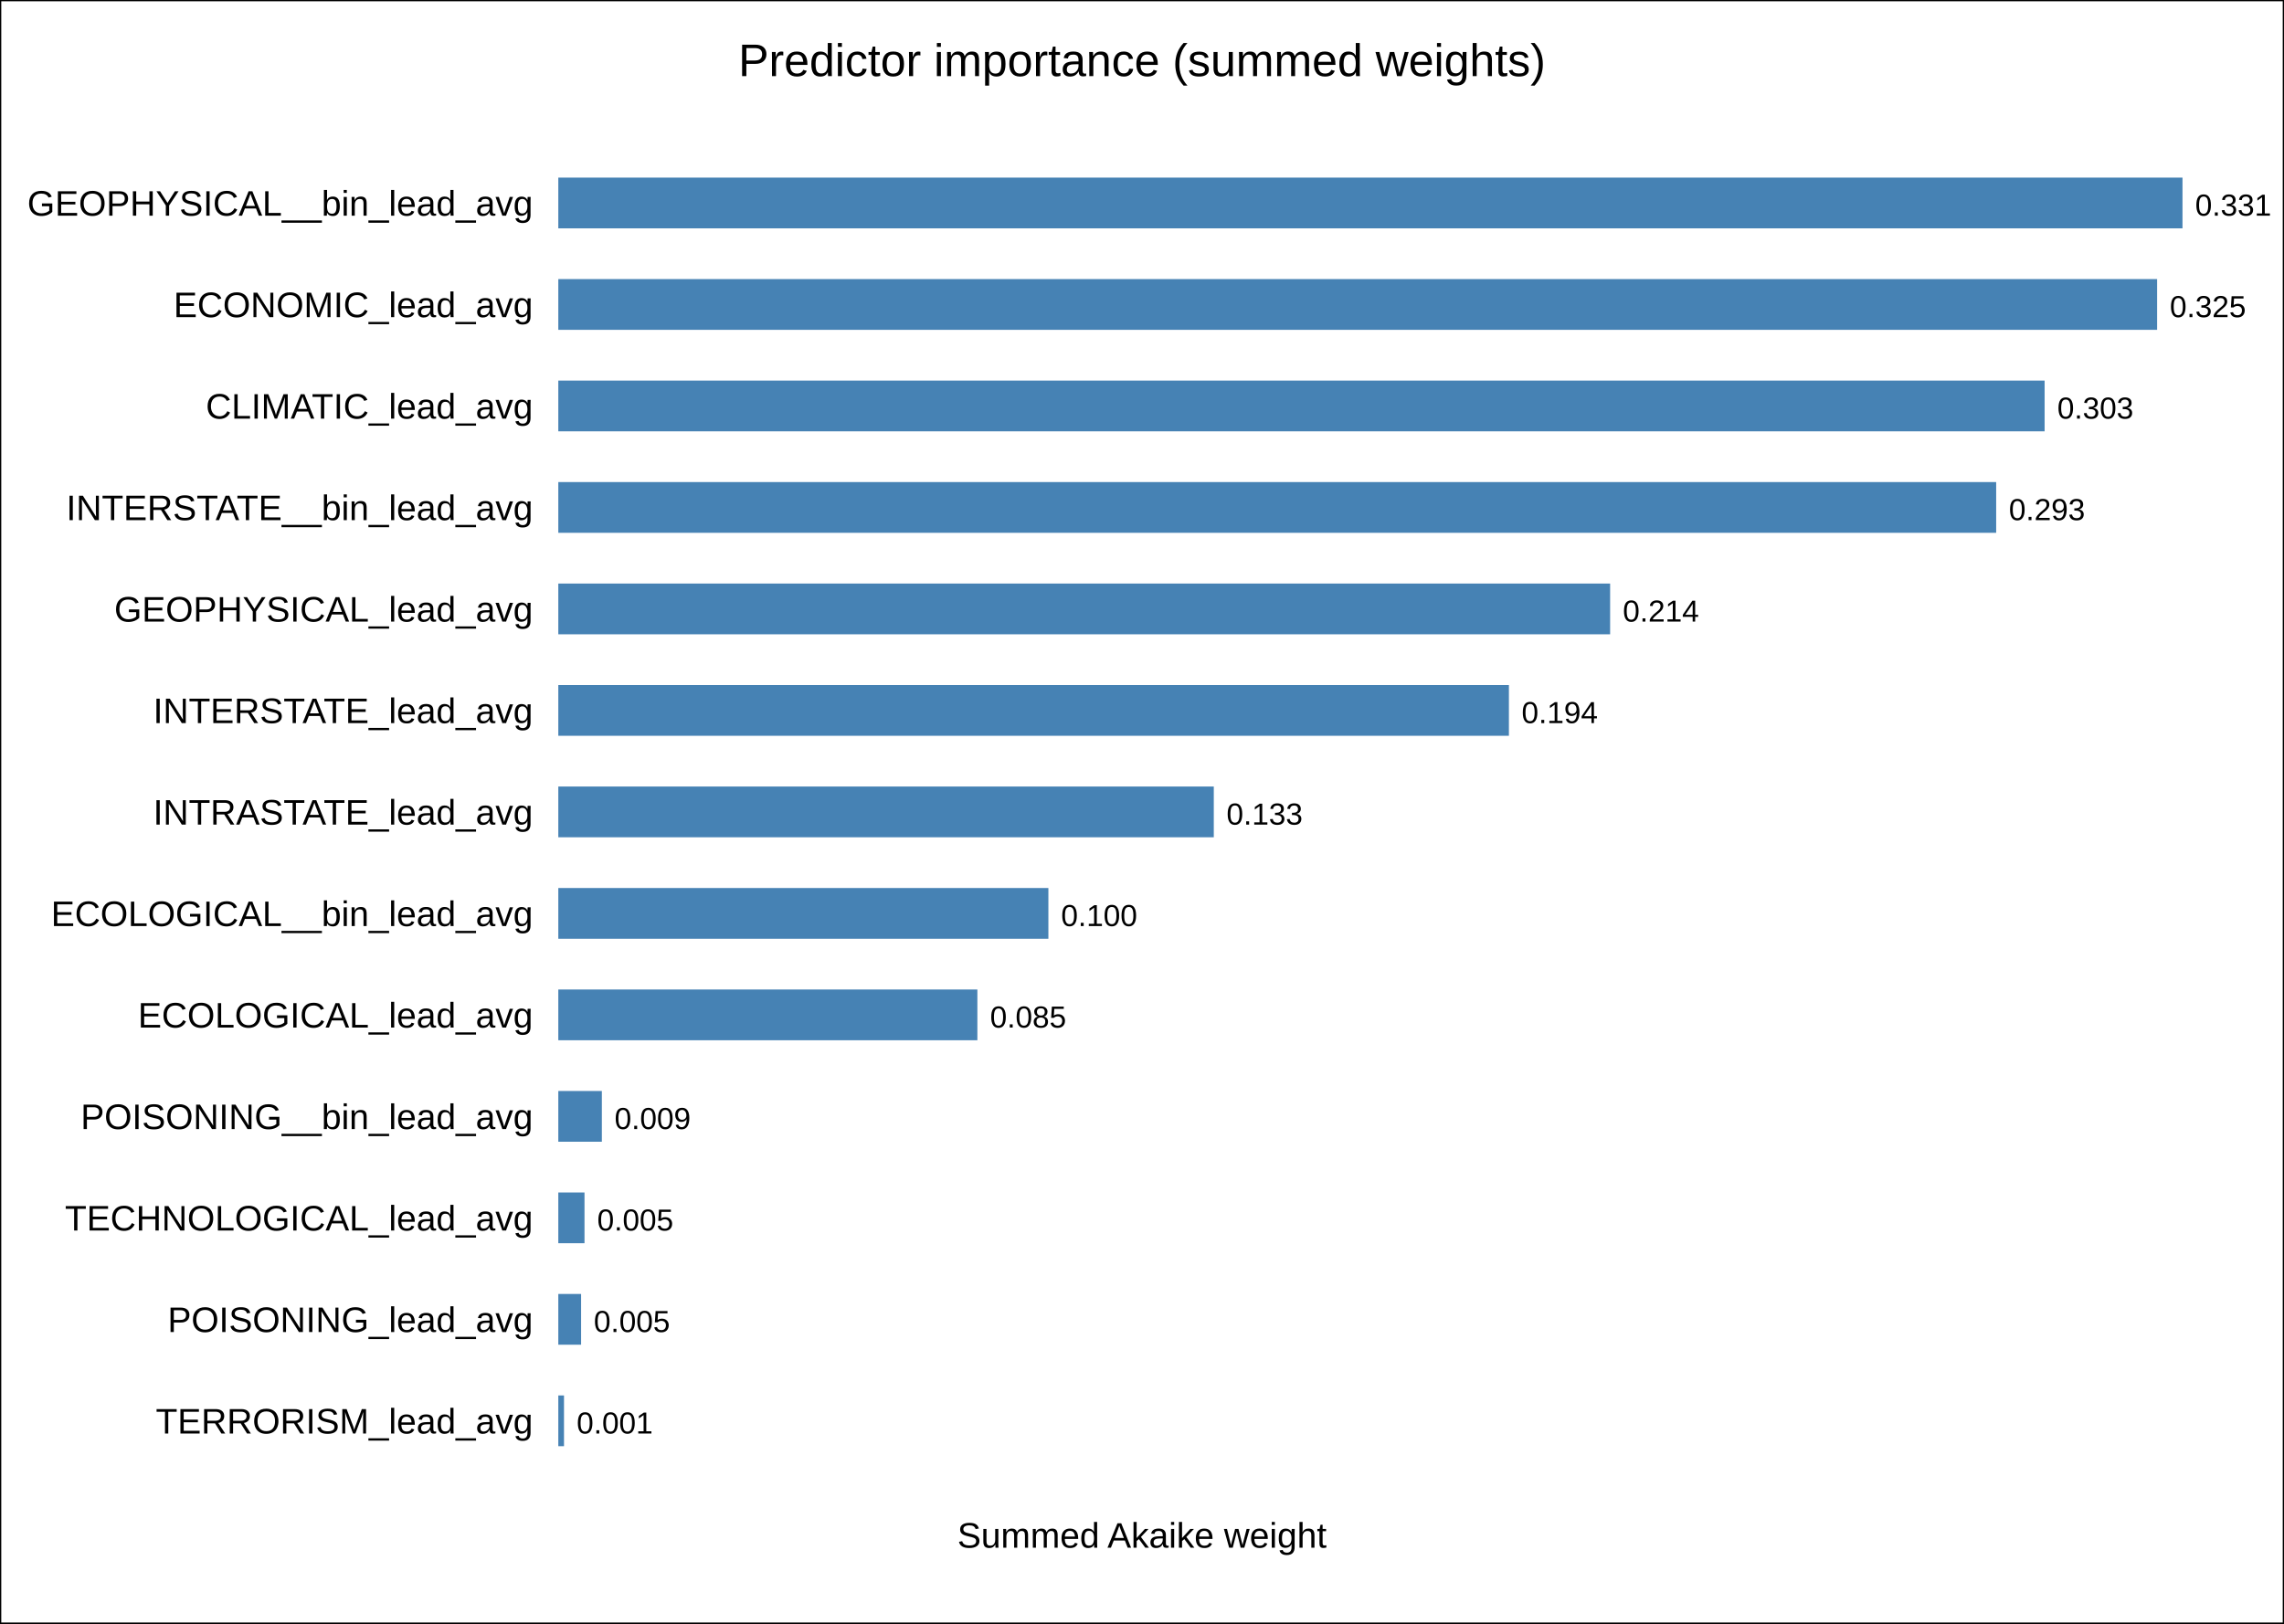
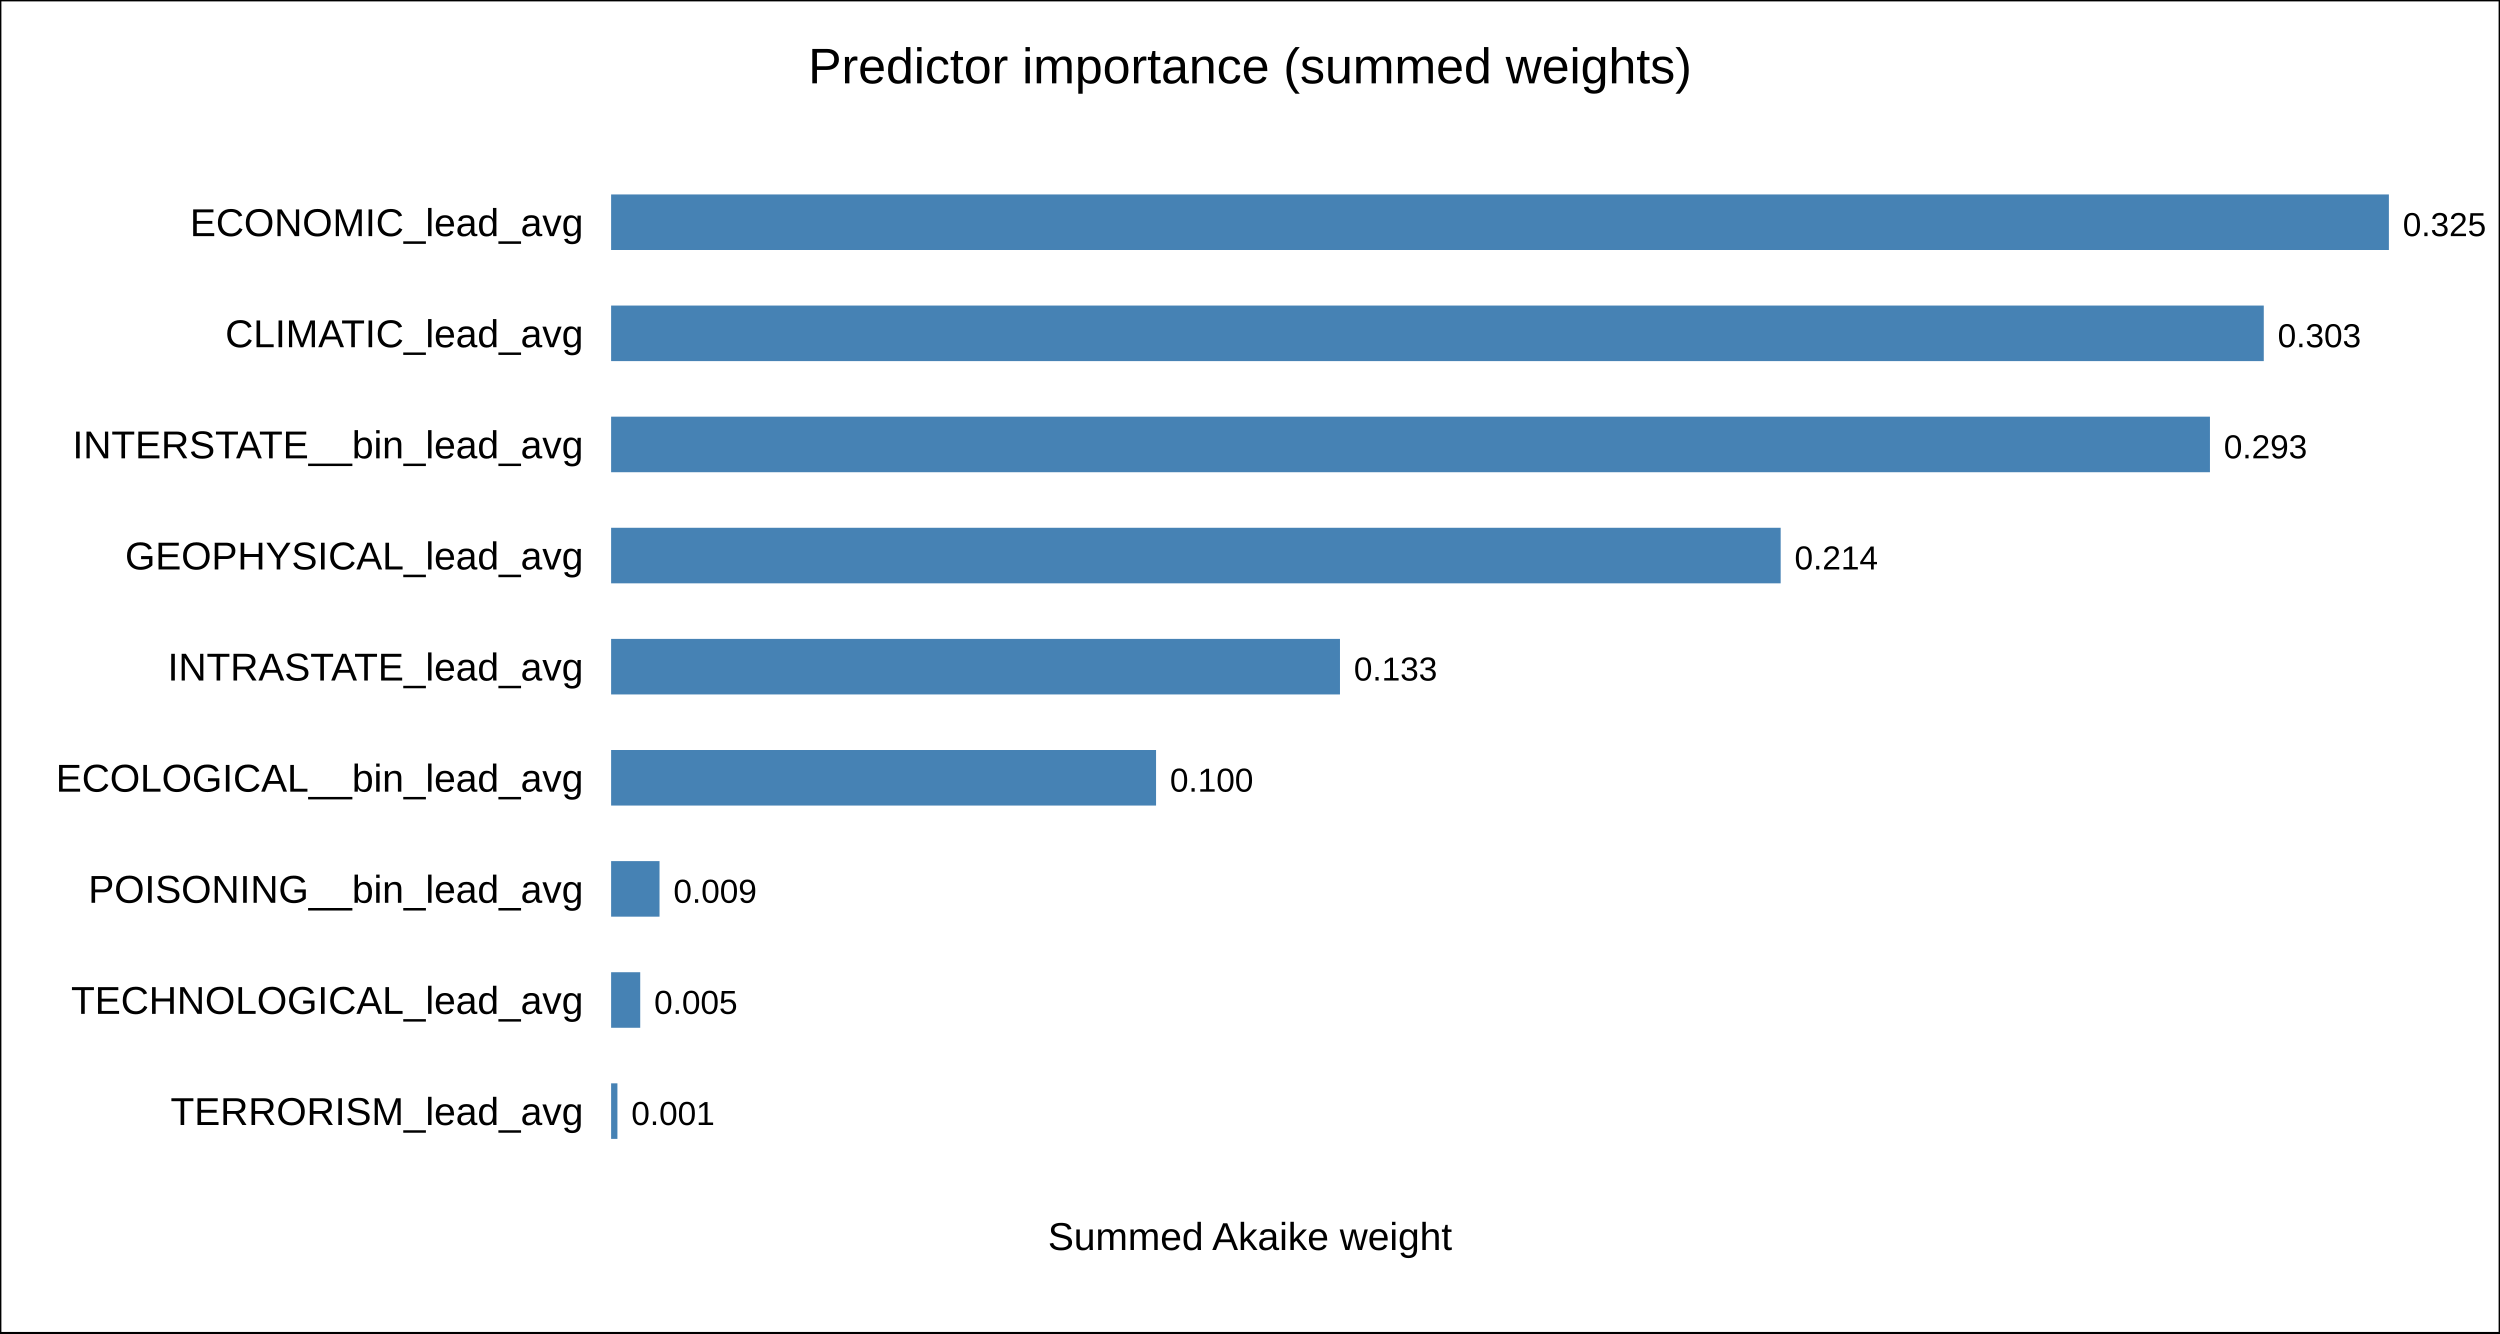
- <svg xmlns="http://www.w3.org/2000/svg" width="900" height="640">
+ <svg xmlns="http://www.w3.org/2000/svg" width="900" height="480">
  <style>
        text { font-family: Arial, sans-serif; }
    </style>
-   <rect x="0" y="0" width="900" height="640" fill="white" stroke="black" stroke-width="1" />
+   <rect x="0" y="0" width="900" height="480" fill="white" stroke="black" stroke-width="1" />
  <text x="450.0" y="30.0" text-anchor="middle" font-size="18">Predictor importance (summed weights)</text>
-   <text x="450.0" y="610.0" text-anchor="middle" font-size="14">Summed Akaike weight</text>
-   <text x="210" y="85" text-anchor="end" font-size="14">GEOPHYSICAL__bin_lead_avg</text>
+   <text x="450.0" y="450.0" text-anchor="middle" font-size="14">Summed Akaike weight</text>
+   <text x="210" y="85" text-anchor="end" font-size="14">ECONOMIC_lead_avg</text>
  <rect x="220" y="70" width="640.00" height="20" fill="#4682b4" />
-   <text x="865.0" y="85" font-size="12">0.331</text>
-   <text x="210" y="125" text-anchor="end" font-size="14">ECONOMIC_lead_avg</text>
-   <rect x="220" y="110" width="630.00" height="20" fill="#4682b4" />
-   <text x="855.001" y="125" font-size="12">0.325</text>
-   <text x="210" y="165" text-anchor="end" font-size="14">CLIMATIC_lead_avg</text>
-   <rect x="220" y="150" width="585.67" height="20" fill="#4682b4" />
-   <text x="810.668" y="165" font-size="12">0.303</text>
-   <text x="210" y="205" text-anchor="end" font-size="14">INTERSTATE__bin_lead_avg</text>
-   <rect x="220" y="190" width="566.58" height="20" fill="#4682b4" />
-   <text x="791.584" y="205" font-size="12">0.293</text>
-   <text x="210" y="245" text-anchor="end" font-size="14">GEOPHYSICAL_lead_avg</text>
-   <rect x="220" y="230" width="414.46" height="20" fill="#4682b4" />
-   <text x="639.459" y="245" font-size="12">0.214</text>
-   <text x="210" y="285" text-anchor="end" font-size="14">INTERSTATE_lead_avg</text>
-   <rect x="220" y="270" width="374.58" height="20" fill="#4682b4" />
-   <text x="599.581" y="285" font-size="12">0.194</text>
-   <text x="210" y="325" text-anchor="end" font-size="14">INTRASTATE_lead_avg</text>
-   <rect x="220" y="310" width="258.29" height="20" fill="#4682b4" />
-   <text x="483.295" y="325" font-size="12">0.133</text>
-   <text x="210" y="365" text-anchor="end" font-size="14">ECOLOGICAL__bin_lead_avg</text>
-   <rect x="220" y="350" width="193.11" height="20" fill="#4682b4" />
-   <text x="418.11" y="365" font-size="12">0.100</text>
-   <text x="210" y="405" text-anchor="end" font-size="14">ECOLOGICAL_lead_avg</text>
-   <rect x="220" y="390" width="165.13" height="20" fill="#4682b4" />
-   <text x="390.13" y="405" font-size="12">0.085</text>
-   <text x="210" y="445" text-anchor="end" font-size="14">POISONING__bin_lead_avg</text>
-   <rect x="220" y="430" width="17.16" height="20" fill="#4682b4" />
-   <text x="242.156" y="445" font-size="12">0.009</text>
-   <text x="210" y="485" text-anchor="end" font-size="14">TECHNOLOGICAL_lead_avg</text>
-   <rect x="220" y="470" width="10.32" height="20" fill="#4682b4" />
-   <text x="235.321" y="485" font-size="12">0.005</text>
-   <text x="210" y="525" text-anchor="end" font-size="14">POISONING_lead_avg</text>
-   <rect x="220" y="510" width="8.98" height="20" fill="#4682b4" />
-   <text x="233.981" y="525" font-size="12">0.005</text>
-   <text x="210" y="565" text-anchor="end" font-size="14">TERRORISM_lead_avg</text>
-   <rect x="220" y="550" width="2.24" height="20" fill="#4682b4" />
-   <text x="227.236" y="565" font-size="12">0.001</text>
+   <text x="865.0" y="85" font-size="12">0.325</text>
+   <text x="210" y="125" text-anchor="end" font-size="14">CLIMATIC_lead_avg</text>
+   <rect x="220" y="110" width="594.96" height="20" fill="#4682b4" />
+   <text x="819.963" y="125" font-size="12">0.303</text>
+   <text x="210" y="165" text-anchor="end" font-size="14">INTERSTATE__bin_lead_avg</text>
+   <rect x="220" y="150" width="575.58" height="20" fill="#4682b4" />
+   <text x="800.576" y="165" font-size="12">0.293</text>
+   <text x="210" y="205" text-anchor="end" font-size="14">GEOPHYSICAL_lead_avg</text>
+   <rect x="220" y="190" width="421.04" height="20" fill="#4682b4" />
+   <text x="646.037" y="205" font-size="12">0.214</text>
+   <text x="210" y="245" text-anchor="end" font-size="14">INTRASTATE_lead_avg</text>
+   <rect x="220" y="230" width="262.39" height="20" fill="#4682b4" />
+   <text x="487.394" y="245" font-size="12">0.133</text>
+   <text x="210" y="285" text-anchor="end" font-size="14">ECOLOGICAL__bin_lead_avg</text>
+   <rect x="220" y="270" width="196.18" height="20" fill="#4682b4" />
+   <text x="421.175" y="285" font-size="12">0.100</text>
+   <text x="210" y="325" text-anchor="end" font-size="14">POISONING__bin_lead_avg</text>
+   <rect x="220" y="310" width="17.43" height="20" fill="#4682b4" />
+   <text x="242.428" y="325" font-size="12">0.009</text>
+   <text x="210" y="365" text-anchor="end" font-size="14">TECHNOLOGICAL_lead_avg</text>
+   <rect x="220" y="350" width="10.48" height="20" fill="#4682b4" />
+   <text x="235.485" y="365" font-size="12">0.005</text>
+   <text x="210" y="405" text-anchor="end" font-size="14">TERRORISM_lead_avg</text>
+   <rect x="220" y="390" width="2.27" height="20" fill="#4682b4" />
+   <text x="227.271" y="405" font-size="12">0.001</text>
</svg>
